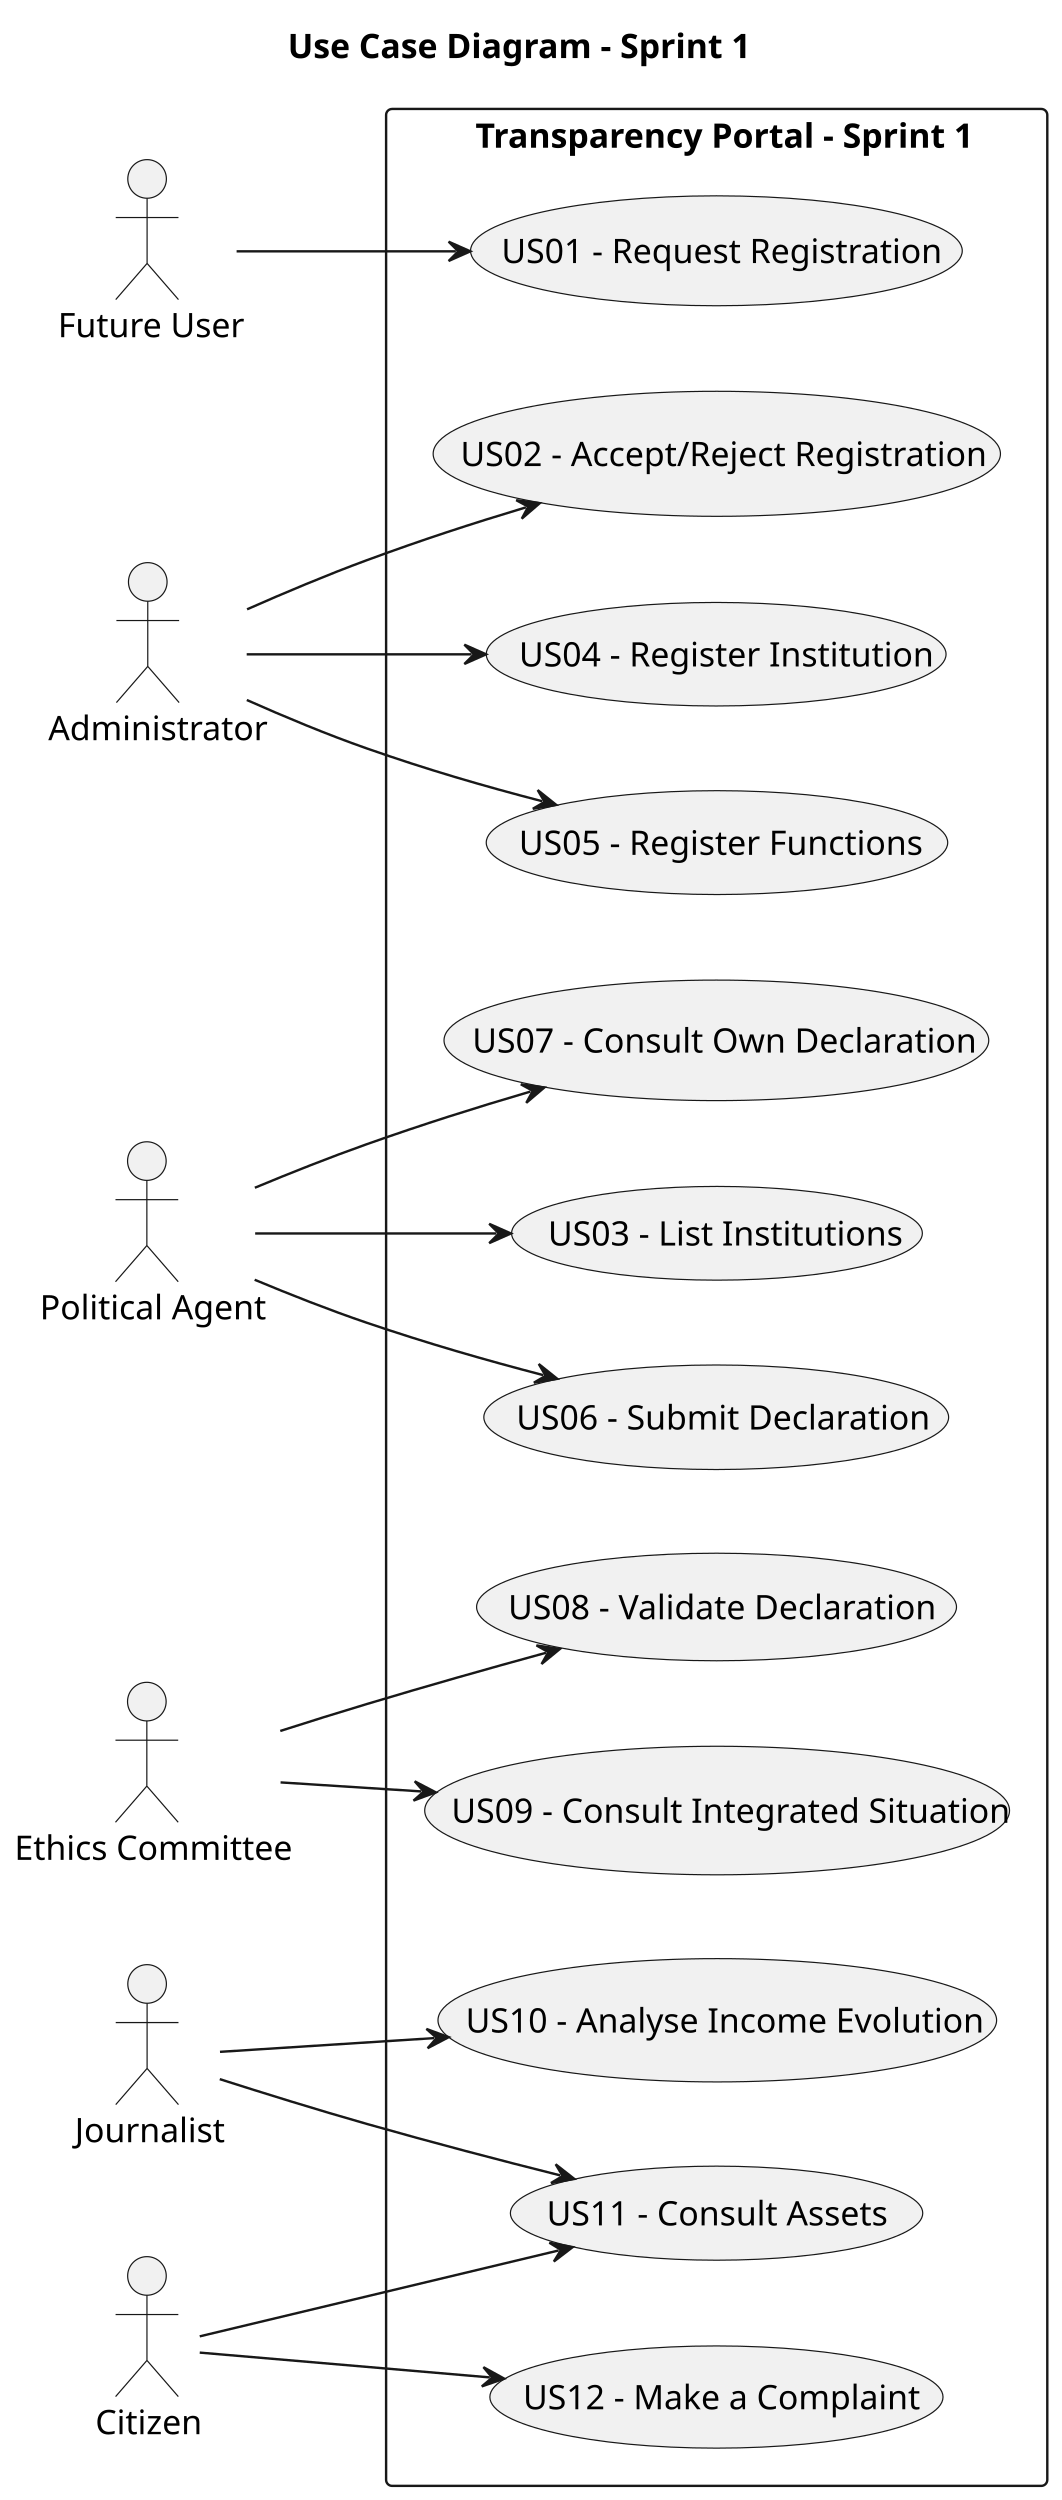
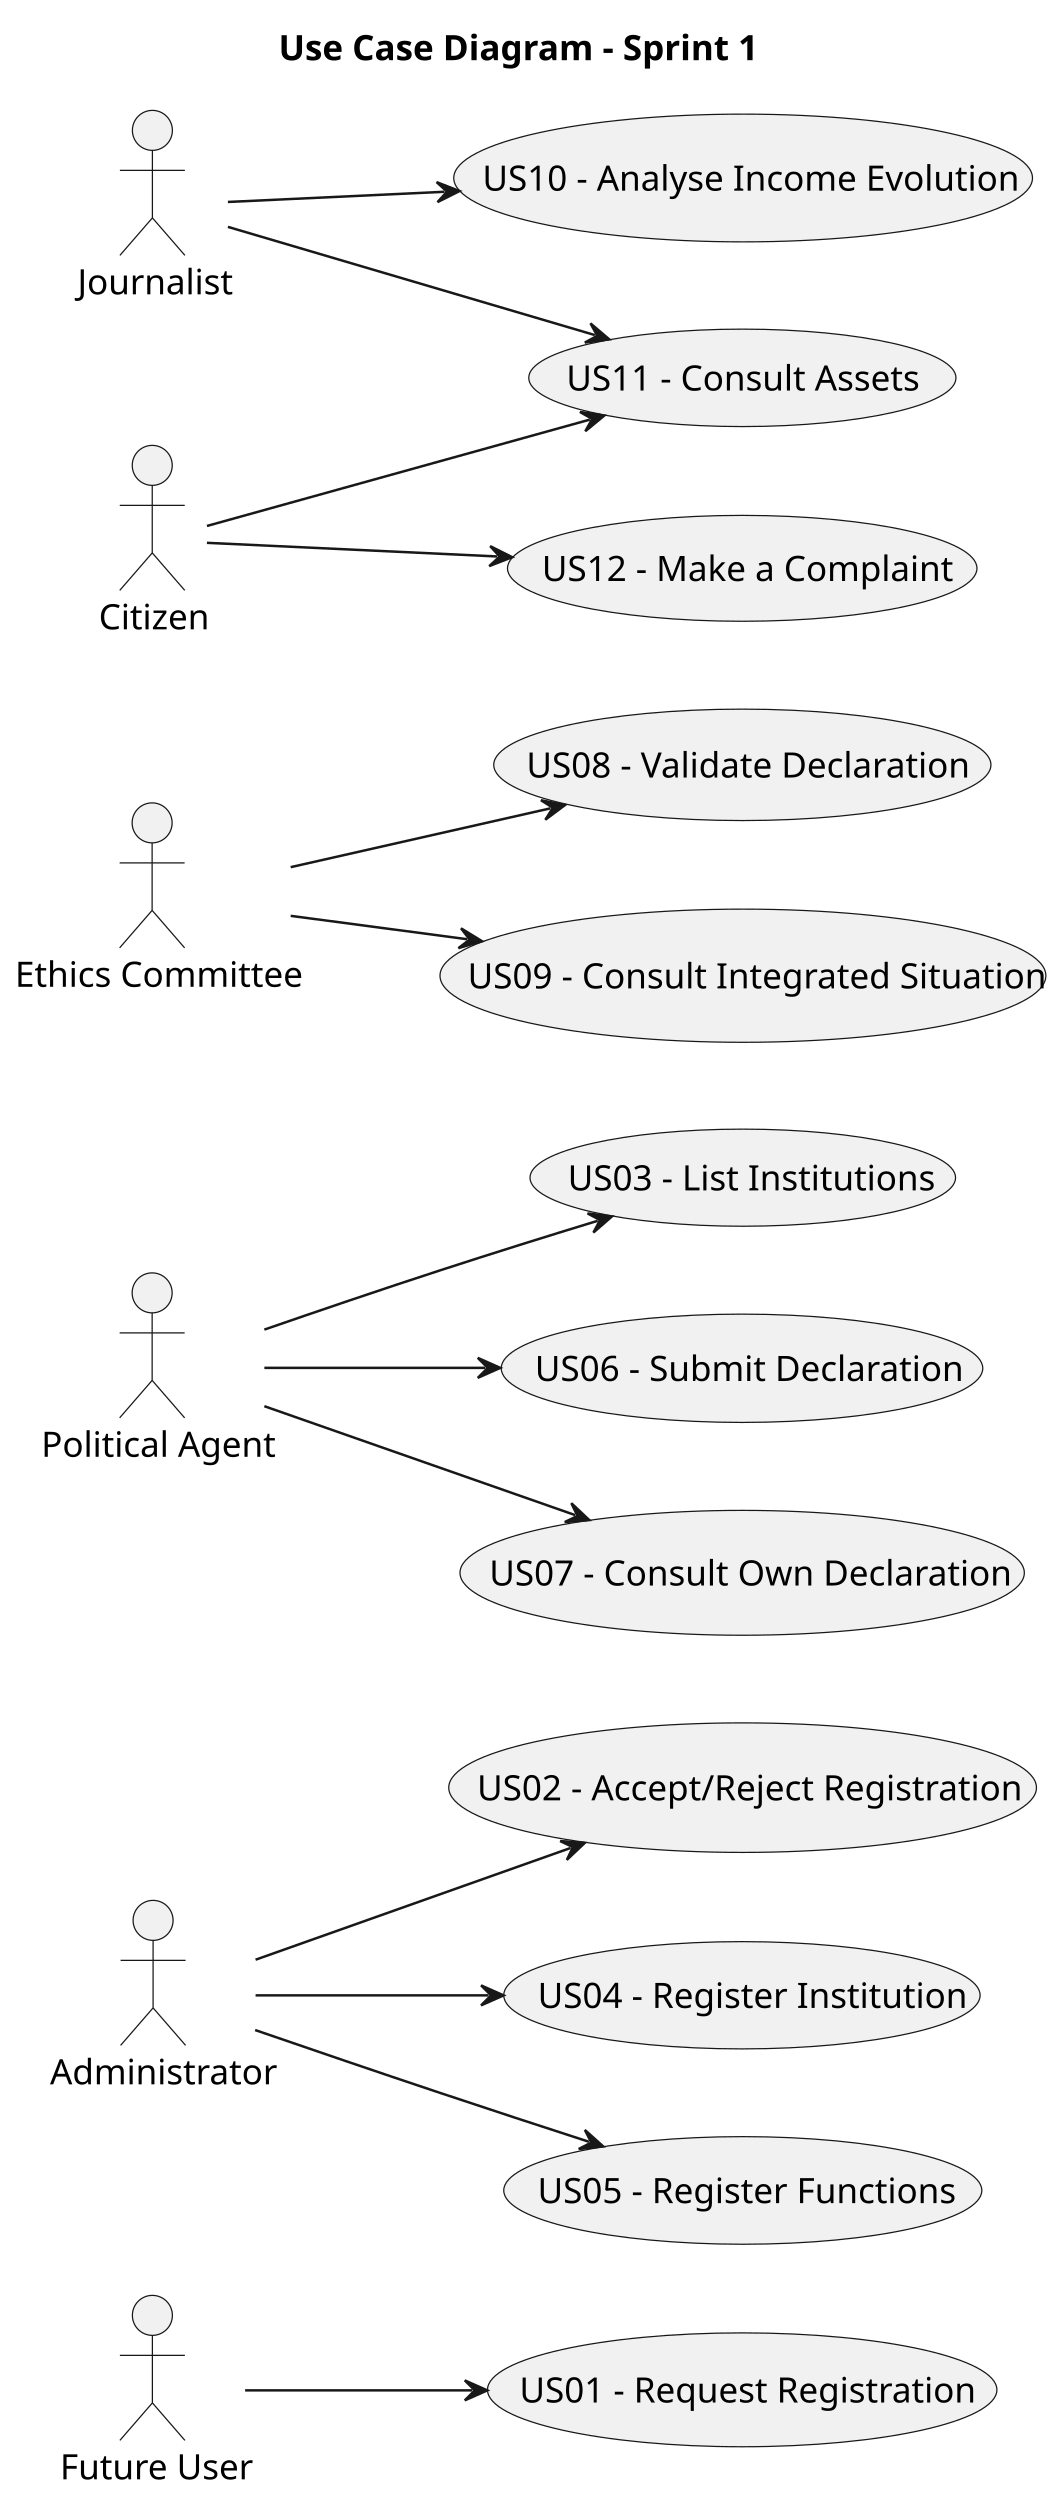
- <svg xmlns="http://www.w3.org/2000/svg" contentStyleType="text/css" data-diagram-type="DESCRIPTION" height="1036px" preserveAspectRatio="none" style="width:440px;height:1036px;background:#FFFFFF;" version="1.1" viewBox="0 0 440 1036" width="440px" zoomAndPan="magnify">
+ <svg xmlns="http://www.w3.org/2000/svg" contentStyleType="text/css" data-diagram-type="DESCRIPTION" height="1000px" preserveAspectRatio="none" style="width:424px;height:1000px;background:#FFFFFF;" version="1.1" viewBox="0 0 424 1000" width="424px" zoomAndPan="magnify">
  <defs />
  <g>
    <g class="title" data-source-line="7">
-       <text fill="#000000" font-family="sans-serif" font-size="14" font-weight="bold" lengthAdjust="spacing" textLength="187.51" x="119.245" y="24.075">Use Case Diagram - Sprint 1</text>
-     </g>
-     <g class="cluster" data-entity="System" data-source-line="16" data-uid="ent0008" id="cluster_System">
-       <rect fill="none" height="985" rx="2.5" ry="2.5" style="stroke:#181818;stroke-width:1;" width="274" x="160" y="45.151" />
-       <text fill="#000000" font-family="sans-serif" font-size="14" font-weight="bold" lengthAdjust="spacing" textLength="199.944" x="197.028" y="61.227">Transparency Portal - Sprint 1</text>
-     </g>
-     <g class="entity" data-entity="US01" data-source-line="17" data-uid="ent0009" id="entity_US01">
-       <ellipse cx="296.88" cy="103.927" fill="#F1F1F1" rx="101.88" ry="22.776" style="stroke:#181818;stroke-width:0.5;" />
-       <text fill="#000000" font-family="sans-serif" font-size="14" lengthAdjust="spacing" textLength="178.199" x="207.781" y="109.003">US01 - Request Registration</text>
-     </g>
-     <g class="entity" data-entity="US02" data-source-line="18" data-uid="ent0010" id="entity_US02">
-       <ellipse cx="297.042" cy="188.06" fill="#F1F1F1" rx="117.542" ry="25.908" style="stroke:#181818;stroke-width:0.5;" />
-       <text fill="#000000" font-family="sans-serif" font-size="14" lengthAdjust="spacing" textLength="212.427" x="190.828" y="193.135">US02 - Accept/Reject Registration</text>
-     </g>
-     <g class="entity" data-entity="US03" data-source-line="19" data-uid="ent0011" id="entity_US03">
-       <ellipse cx="297.115" cy="511.074" fill="#F1F1F1" rx="85.115" ry="19.423" style="stroke:#181818;stroke-width:0.5;" />
-       <text fill="#000000" font-family="sans-serif" font-size="14" lengthAdjust="spacing" textLength="140.061" x="227.084" y="516.15">US03 - List Institutions</text>
-     </g>
-     <g class="entity" data-entity="US04" data-source-line="20" data-uid="ent0012" id="entity_US04">
-       <ellipse cx="296.771" cy="271.106" fill="#F1F1F1" rx="95.271" ry="21.454" style="stroke:#181818;stroke-width:0.5;" />
-       <text fill="#000000" font-family="sans-serif" font-size="14" lengthAdjust="spacing" textLength="163.406" x="215.068" y="276.181">US04 - Register Institution</text>
-     </g>
-     <g class="entity" data-entity="US05" data-source-line="21" data-uid="ent0013" id="entity_US05">
-       <ellipse cx="297.113" cy="349.174" fill="#F1F1F1" rx="95.613" ry="21.523" style="stroke:#181818;stroke-width:0.5;" />
-       <text fill="#000000" font-family="sans-serif" font-size="14" lengthAdjust="spacing" textLength="164.179" x="215.024" y="354.25">US05 - Register Functions</text>
-     </g>
-     <g class="entity" data-entity="US06" data-source-line="22" data-uid="ent0014" id="entity_US06">
-       <ellipse cx="296.805" cy="587.312" fill="#F1F1F1" rx="96.305" ry="21.661" style="stroke:#181818;stroke-width:0.5;" />
-       <text fill="#000000" font-family="sans-serif" font-size="14" lengthAdjust="spacing" textLength="165.737" x="213.936" y="592.388">US06 - Submit Declaration</text>
-     </g>
-     <g class="entity" data-entity="US07" data-source-line="23" data-uid="ent0015" id="entity_US07">
-       <ellipse cx="296.867" cy="431.125" fill="#F1F1F1" rx="112.867" ry="24.974" style="stroke:#181818;stroke-width:0.5;" />
-       <text fill="#000000" font-family="sans-serif" font-size="14" lengthAdjust="spacing" textLength="202.31" x="195.713" y="436.2">US07 - Consult Own Declaration</text>
-     </g>
-     <g class="entity" data-entity="US08" data-source-line="24" data-uid="ent0016" id="entity_US08">
-       <ellipse cx="296.936" cy="665.938" fill="#F1F1F1" rx="99.436" ry="22.287" style="stroke:#181818;stroke-width:0.5;" />
-       <text fill="#000000" font-family="sans-serif" font-size="14" lengthAdjust="spacing" textLength="172.758" x="210.557" y="671.014">US08 - Validate Declaration</text>
-     </g>
-     <g class="entity" data-entity="US09" data-source-line="25" data-uid="ent0017" id="entity_US09">
-       <ellipse cx="297.174" cy="750.286" fill="#F1F1F1" rx="121.174" ry="26.635" style="stroke:#181818;stroke-width:0.5;" />
-       <text fill="#000000" font-family="sans-serif" font-size="14" lengthAdjust="spacing" textLength="220.24" x="187.054" y="755.362">US09 - Consult Integrated Situation</text>
-     </g>
-     <g class="entity" data-entity="US10" data-source-line="26" data-uid="ent0018" id="entity_US10">
-       <ellipse cx="297.247" cy="837.201" fill="#F1F1F1" rx="115.747" ry="25.549" style="stroke:#181818;stroke-width:0.5;" />
-       <text fill="#000000" font-family="sans-serif" font-size="14" lengthAdjust="spacing" textLength="208.551" x="192.972" y="842.277">US10 - Analyse Income Evolution</text>
-     </g>
-     <g class="entity" data-entity="US11" data-source-line="27" data-uid="ent0019" id="entity_US11">
-       <ellipse cx="296.945" cy="917.14" fill="#F1F1F1" rx="85.445" ry="19.489" style="stroke:#181818;stroke-width:0.5;" />
-       <text fill="#000000" font-family="sans-serif" font-size="14" lengthAdjust="spacing" textLength="140.834" x="226.528" y="922.216">US11 - Consult Assets</text>
-     </g>
-     <g class="entity" data-entity="US12" data-source-line="28" data-uid="ent0020" id="entity_US12">
-       <ellipse cx="296.894" cy="993.33" fill="#F1F1F1" rx="93.894" ry="21.179" style="stroke:#181818;stroke-width:0.5;" />
-       <text fill="#000000" font-family="sans-serif" font-size="14" lengthAdjust="spacing" textLength="160.289" x="216.749" y="998.406">US12 - Make a Complaint</text>
+       <text fill="#000000" font-family="sans-serif" font-size="14" font-weight="bold" lengthAdjust="spacing" textLength="187.51" x="111.419" y="24.075">Use Case Diagram - Sprint 1</text>
    </g>
    <g class="entity" data-entity="FutureUser" data-source-line="9" data-uid="ent0002" id="entity_FutureUser">
-       <ellipse cx="60.955" cy="74.151" fill="#F1F1F1" rx="8" ry="8" style="stroke:#181818;stroke-width:0.5;" />
-       <path d="M60.955,82.151 L60.955,109.151 M47.955,90.151 L73.955,90.151 M60.955,109.151 L47.955,124.151 M60.955,109.151 L73.955,124.151" fill="none" style="stroke:#181818;stroke-width:0.5;" />
-       <text fill="#000000" font-family="sans-serif" font-size="14" lengthAdjust="spacing" textLength="73.91" x="24" y="139.727">Future User</text>
+       <ellipse cx="60.955" cy="926.151" fill="#F1F1F1" rx="8" ry="8" style="stroke:#181818;stroke-width:0.5;" />
+       <path d="M60.955,934.151 L60.955,961.151 M47.955,942.151 L73.955,942.151 M60.955,961.151 L47.955,976.151 M60.955,961.151 L73.955,976.151" fill="none" style="stroke:#181818;stroke-width:0.5;" />
+       <text fill="#000000" font-family="sans-serif" font-size="14" lengthAdjust="spacing" textLength="73.91" x="24" y="991.727">Future User</text>
    </g>
    <g class="entity" data-entity="Admin" data-source-line="10" data-uid="ent0003" id="entity_Admin">
-       <ellipse cx="61.234" cy="241.151" fill="#F1F1F1" rx="8" ry="8" style="stroke:#181818;stroke-width:0.5;" />
-       <path d="M61.234,249.151 L61.234,276.151 M48.234,257.151 L74.234,257.151 M61.234,276.151 L48.234,291.151 M61.234,276.151 L74.234,291.151" fill="none" style="stroke:#181818;stroke-width:0.5;" />
-       <text fill="#000000" font-family="sans-serif" font-size="14" lengthAdjust="spacing" textLength="82.469" x="20" y="306.727">Administrator</text>
+       <ellipse cx="61.234" cy="768.151" fill="#F1F1F1" rx="8" ry="8" style="stroke:#181818;stroke-width:0.5;" />
+       <path d="M61.234,776.151 L61.234,803.151 M48.234,784.151 L74.234,784.151 M61.234,803.151 L48.234,818.151 M61.234,803.151 L74.234,818.151" fill="none" style="stroke:#181818;stroke-width:0.5;" />
+       <text fill="#000000" font-family="sans-serif" font-size="14" lengthAdjust="spacing" textLength="82.469" x="20" y="833.727">Administrator</text>
    </g>
    <g class="entity" data-entity="Agent" data-source-line="11" data-uid="ent0004" id="entity_Agent">
-       <ellipse cx="60.858" cy="481.151" fill="#F1F1F1" rx="8" ry="8" style="stroke:#181818;stroke-width:0.5;" />
-       <path d="M60.858,489.151 L60.858,516.151 M47.858,497.151 L73.858,497.151 M60.858,516.151 L47.858,531.151 M60.858,516.151 L73.858,531.151" fill="none" style="stroke:#181818;stroke-width:0.5;" />
-       <text fill="#000000" font-family="sans-serif" font-size="14" lengthAdjust="spacing" textLength="88.717" x="16.5" y="546.727">Political Agent</text>
+       <ellipse cx="60.858" cy="517.151" fill="#F1F1F1" rx="8" ry="8" style="stroke:#181818;stroke-width:0.5;" />
+       <path d="M60.858,525.151 L60.858,552.151 M47.858,533.151 L73.858,533.151 M60.858,552.151 L47.858,567.151 M60.858,552.151 L73.858,567.151" fill="none" style="stroke:#181818;stroke-width:0.5;" />
+       <text fill="#000000" font-family="sans-serif" font-size="14" lengthAdjust="spacing" textLength="88.717" x="16.5" y="582.727">Political Agent</text>
    </g>
    <g class="entity" data-entity="Ethics" data-source-line="12" data-uid="ent0005" id="entity_Ethics">
-       <ellipse cx="60.848" cy="705.151" fill="#F1F1F1" rx="8" ry="8" style="stroke:#181818;stroke-width:0.5;" />
-       <path d="M60.848,713.151 L60.848,740.151 M47.848,721.151 L73.848,721.151 M60.848,740.151 L47.848,755.151 M60.848,740.151 L73.848,755.151" fill="none" style="stroke:#181818;stroke-width:0.5;" />
-       <text fill="#000000" font-family="sans-serif" font-size="14" lengthAdjust="spacing" textLength="109.696" x="6" y="770.727">Ethics Committee</text>
+       <ellipse cx="60.848" cy="329.151" fill="#F1F1F1" rx="8" ry="8" style="stroke:#181818;stroke-width:0.5;" />
+       <path d="M60.848,337.151 L60.848,364.151 M47.848,345.151 L73.848,345.151 M60.848,364.151 L47.848,379.151 M60.848,364.151 L73.848,379.151" fill="none" style="stroke:#181818;stroke-width:0.5;" />
+       <text fill="#000000" font-family="sans-serif" font-size="14" lengthAdjust="spacing" textLength="109.696" x="6" y="394.727">Ethics Committee</text>
    </g>
    <g class="entity" data-entity="Journalist" data-source-line="13" data-uid="ent0006" id="entity_Journalist">
-       <ellipse cx="60.959" cy="822.151" fill="#F1F1F1" rx="8" ry="8" style="stroke:#181818;stroke-width:0.5;" />
-       <path d="M60.959,830.151 L60.959,857.151 M47.959,838.151 L73.959,838.151 M60.959,857.151 L47.959,872.151 M60.959,857.151 L73.959,872.151" fill="none" style="stroke:#181818;stroke-width:0.5;" />
-       <text fill="#000000" font-family="sans-serif" font-size="14" lengthAdjust="spacing" textLength="59.917" x="31" y="887.727">Journalist</text>
+       <ellipse cx="60.959" cy="52.151" fill="#F1F1F1" rx="8" ry="8" style="stroke:#181818;stroke-width:0.5;" />
+       <path d="M60.959,60.151 L60.959,87.151 M47.959,68.151 L73.959,68.151 M60.959,87.151 L47.959,102.151 M60.959,87.151 L73.959,102.151" fill="none" style="stroke:#181818;stroke-width:0.5;" />
+       <text fill="#000000" font-family="sans-serif" font-size="14" lengthAdjust="spacing" textLength="59.917" x="31" y="117.727">Journalist</text>
    </g>
    <g class="entity" data-entity="Citizen" data-source-line="14" data-uid="ent0007" id="entity_Citizen">
-       <ellipse cx="60.897" cy="943.151" fill="#F1F1F1" rx="8" ry="8" style="stroke:#181818;stroke-width:0.5;" />
-       <path d="M60.897,951.151 L60.897,978.151 M47.897,959.151 L73.897,959.151 M60.897,978.151 L47.897,993.151 M60.897,978.151 L73.897,993.151" fill="none" style="stroke:#181818;stroke-width:0.5;" />
-       <text fill="#000000" font-family="sans-serif" font-size="14" lengthAdjust="spacing" textLength="42.793" x="39.5" y="1008.727">Citizen</text>
+       <ellipse cx="60.897" cy="186.151" fill="#F1F1F1" rx="8" ry="8" style="stroke:#181818;stroke-width:0.5;" />
+       <path d="M60.897,194.151 L60.897,221.151 M47.897,202.151 L73.897,202.151 M60.897,221.151 L47.897,236.151 M60.897,221.151 L73.897,236.151" fill="none" style="stroke:#181818;stroke-width:0.5;" />
+       <text fill="#000000" font-family="sans-serif" font-size="14" lengthAdjust="spacing" textLength="42.793" x="39.5" y="251.727">Citizen</text>
    </g>
-     <g class="link" data-entity-1="FutureUser" data-entity-2="US01" data-source-line="31" data-uid="lnk21" id="link_FutureUser_US01">
-       <path d="M98.05,104.151 C124.01,104.151 154.4,104.151 188.91,104.151" fill="none" id="FutureUser-to-US01" style="stroke:#181818;stroke-width:1;" />
-       <polygon fill="#181818" points="194.91,104.151,185.91,100.151,189.91,104.151,185.91,108.151,194.91,104.151" style="stroke:#181818;stroke-width:1;" />
+     <g class="entity" data-entity="US01" data-source-line="16" data-uid="ent0008" id="entity_US01">
+       <ellipse cx="296.88" cy="955.927" fill="#F1F1F1" rx="101.88" ry="22.776" style="stroke:#181818;stroke-width:0.5;" />
+       <text fill="#000000" font-family="sans-serif" font-size="14" lengthAdjust="spacing" textLength="178.199" x="207.781" y="961.003">US01 - Request Registration</text>
    </g>
-     <g class="link" data-entity-1="Admin" data-entity-2="US02" data-source-line="32" data-uid="lnk22" id="link_Admin_US02">
-       <path d="M102.38,252.501 C117.76,245.711 135.54,238.211 152,232.151 C175.06,223.661 194.855,217.203 217.945,210.243" fill="none" id="Admin-to-US02" style="stroke:#181818;stroke-width:1;" />
-       <polygon fill="#181818" points="223.69,208.511,213.918,207.279,218.903,209.954,216.227,214.939,223.69,208.511" style="stroke:#181818;stroke-width:1;" />
+     <g class="entity" data-entity="US02" data-source-line="17" data-uid="ent0009" id="entity_US02">
+       <ellipse cx="297.042" cy="715.06" fill="#F1F1F1" rx="117.542" ry="25.908" style="stroke:#181818;stroke-width:0.5;" />
+       <text fill="#000000" font-family="sans-serif" font-size="14" lengthAdjust="spacing" textLength="212.427" x="190.828" y="720.135">US02 - Accept/Reject Registration</text>
    </g>
-     <g class="link" data-entity-1="Admin" data-entity-2="US04" data-source-line="33" data-uid="lnk23" id="link_Admin_US04">
-       <path d="M102.23,271.151 C129.54,271.151 160.84,271.151 195.43,271.151" fill="none" id="Admin-to-US04" style="stroke:#181818;stroke-width:1;" />
-       <polygon fill="#181818" points="201.43,271.151,192.43,267.151,196.43,271.151,192.43,275.151,201.43,271.151" style="stroke:#181818;stroke-width:1;" />
+     <g class="entity" data-entity="US03" data-source-line="18" data-uid="ent0010" id="entity_US03">
+       <ellipse cx="297.115" cy="471.074" fill="#F1F1F1" rx="85.115" ry="19.423" style="stroke:#181818;stroke-width:0.5;" />
+       <text fill="#000000" font-family="sans-serif" font-size="14" lengthAdjust="spacing" textLength="140.061" x="227.084" y="476.15">US03 - List Institutions</text>
    </g>
-     <g class="link" data-entity-1="Admin" data-entity-2="US05" data-source-line="34" data-uid="lnk24" id="link_Admin_US05">
-       <path d="M102.28,290.081 C117.64,296.911 135.45,304.361 152,310.151 C177.3,319.011 199.874,325.569 224.714,332.039" fill="none" id="Admin-to-US05" style="stroke:#181818;stroke-width:1;" />
-       <polygon fill="#181818" points="230.52,333.551,222.819,327.412,225.681,332.291,220.802,335.154,230.52,333.551" style="stroke:#181818;stroke-width:1;" />
+     <g class="entity" data-entity="US04" data-source-line="19" data-uid="ent0011" id="entity_US04">
+       <ellipse cx="296.771" cy="798.106" fill="#F1F1F1" rx="95.271" ry="21.454" style="stroke:#181818;stroke-width:0.5;" />
+       <text fill="#000000" font-family="sans-serif" font-size="14" lengthAdjust="spacing" textLength="163.406" x="215.068" y="803.181">US04 - Register Institution</text>
    </g>
-     <g class="link" data-entity-1="Agent" data-entity-2="US03" data-source-line="36" data-uid="lnk25" id="link_Agent_US03">
-       <path d="M105.74,511.151 C135.5,511.151 169.85,511.151 205.73,511.151" fill="none" id="Agent-to-US03" style="stroke:#181818;stroke-width:1;" />
-       <polygon fill="#181818" points="211.73,511.151,202.73,507.151,206.73,511.151,202.73,515.151,211.73,511.151" style="stroke:#181818;stroke-width:1;" />
+     <g class="entity" data-entity="US05" data-source-line="20" data-uid="ent0012" id="entity_US05">
+       <ellipse cx="297.113" cy="876.174" fill="#F1F1F1" rx="95.613" ry="21.523" style="stroke:#181818;stroke-width:0.5;" />
+       <text fill="#000000" font-family="sans-serif" font-size="14" lengthAdjust="spacing" textLength="164.179" x="215.024" y="881.25">US05 - Register Functions</text>
    </g>
-     <g class="link" data-entity-1="Agent" data-entity-2="US06" data-source-line="37" data-uid="lnk26" id="link_Agent_US06">
-       <path d="M105.53,530.331 C120.15,536.431 136.64,542.941 152,548.151 C177.51,556.811 200.256,563.351 225.156,569.871" fill="none" id="Agent-to-US06" style="stroke:#181818;stroke-width:1;" />
-       <polygon fill="#181818" points="230.96,571.391,223.267,565.242,226.123,570.125,221.24,572.981,230.96,571.391" style="stroke:#181818;stroke-width:1;" />
+     <g class="entity" data-entity="US06" data-source-line="21" data-uid="ent0013" id="entity_US06">
+       <ellipse cx="296.805" cy="547.312" fill="#F1F1F1" rx="96.305" ry="21.661" style="stroke:#181818;stroke-width:0.5;" />
+       <text fill="#000000" font-family="sans-serif" font-size="14" lengthAdjust="spacing" textLength="165.737" x="213.936" y="552.388">US06 - Submit Declaration</text>
    </g>
-     <g class="link" data-entity-1="Agent" data-entity-2="US07" data-source-line="38" data-uid="lnk27" id="link_Agent_US07">
-       <path d="M105.61,492.201 C120.23,486.121 136.71,479.561 152,474.151 C175.74,465.751 196.284,459.264 219.844,452.334" fill="none" id="Agent-to-US07" style="stroke:#181818;stroke-width:1;" />
-       <polygon fill="#181818" points="225.6,450.641,215.837,449.344,220.803,452.052,218.095,457.019,225.6,450.641" style="stroke:#181818;stroke-width:1;" />
+     <g class="entity" data-entity="US07" data-source-line="22" data-uid="ent0014" id="entity_US07">
+       <ellipse cx="296.867" cy="629.125" fill="#F1F1F1" rx="112.867" ry="24.974" style="stroke:#181818;stroke-width:0.5;" />
+       <text fill="#000000" font-family="sans-serif" font-size="14" lengthAdjust="spacing" textLength="202.31" x="195.713" y="634.201">US07 - Consult Own Declaration</text>
    </g>
-     <g class="link" data-entity-1="Ethics" data-entity-2="US08" data-source-line="40" data-uid="lnk28" id="link_Ethics_US08">
-       <path d="M116.14,717.311 C127.93,713.531 140.36,709.641 152,706.151 C178.1,698.321 201.224,691.779 226.254,684.909" fill="none" id="Ethics-to-US08" style="stroke:#181818;stroke-width:1;" />
-       <polygon fill="#181818" points="232.04,683.321,222.302,681.846,227.218,684.645,224.42,689.561,232.04,683.321" style="stroke:#181818;stroke-width:1;" />
+     <g class="entity" data-entity="US08" data-source-line="23" data-uid="ent0015" id="entity_US08">
+       <ellipse cx="296.936" cy="305.938" fill="#F1F1F1" rx="99.436" ry="22.287" style="stroke:#181818;stroke-width:0.5;" />
+       <text fill="#000000" font-family="sans-serif" font-size="14" lengthAdjust="spacing" textLength="172.758" x="210.557" y="311.014">US08 - Validate Declaration</text>
    </g>
-     <g class="link" data-entity-1="Ethics" data-entity-2="US09" data-source-line="41" data-uid="lnk29" id="link_Ethics_US09">
-       <path d="M116.27,738.631 C135.58,739.871 152.132,740.928 174.602,742.368" fill="none" id="Ethics-to-US09" style="stroke:#181818;stroke-width:1;" />
-       <polygon fill="#181818" points="180.59,742.751,171.864,738.184,175.6,742.432,171.353,746.168,180.59,742.751" style="stroke:#181818;stroke-width:1;" />
+     <g class="entity" data-entity="US09" data-source-line="24" data-uid="ent0016" id="entity_US09">
+       <ellipse cx="297.174" cy="390.286" fill="#F1F1F1" rx="121.174" ry="26.635" style="stroke:#181818;stroke-width:0.5;" />
+       <text fill="#000000" font-family="sans-serif" font-size="14" lengthAdjust="spacing" textLength="220.24" x="187.054" y="395.362">US09 - Consult Integrated Situation</text>
    </g>
-     <g class="link" data-entity-1="Journalist" data-entity-2="US10" data-source-line="43" data-uid="lnk30" id="link_Journalist_US10">
-       <path d="M91.16,850.281 C115.24,848.741 145.012,846.825 179.952,844.585" fill="none" id="Journalist-to-US10" style="stroke:#181818;stroke-width:1;" />
-       <polygon fill="#181818" points="185.94,844.201,176.702,840.785,180.95,844.521,177.214,848.769,185.94,844.201" style="stroke:#181818;stroke-width:1;" />
+     <g class="entity" data-entity="US10" data-source-line="25" data-uid="ent0017" id="entity_US10">
+       <ellipse cx="297.247" cy="71.201" fill="#F1F1F1" rx="115.747" ry="25.549" style="stroke:#181818;stroke-width:0.5;" />
+       <text fill="#000000" font-family="sans-serif" font-size="14" lengthAdjust="spacing" textLength="208.551" x="192.972" y="76.276">US10 - Analyse Income Evolution</text>
    </g>
-     <g class="link" data-entity-1="Journalist" data-entity-2="US11" data-source-line="44" data-uid="lnk31" id="link_Journalist_US11">
-       <path d="M91.07,861.601 C108.65,867.211 131.54,874.341 152,880.151 C180.18,888.151 205.862,894.867 232.202,901.497" fill="none" id="Journalist-to-US11" style="stroke:#181818;stroke-width:1;" />
-       <polygon fill="#181818" points="238.02,902.961,230.269,896.885,233.171,901.741,228.316,904.644,238.02,902.961" style="stroke:#181818;stroke-width:1;" />
+     <g class="entity" data-entity="US11" data-source-line="26" data-uid="ent0018" id="entity_US11">
+       <ellipse cx="296.945" cy="151.14" fill="#F1F1F1" rx="85.445" ry="19.489" style="stroke:#181818;stroke-width:0.5;" />
+       <text fill="#000000" font-family="sans-serif" font-size="14" lengthAdjust="spacing" textLength="140.834" x="226.528" y="156.216">US11 - Consult Assets</text>
    </g>
-     <g class="link" data-entity-1="Citizen" data-entity-2="US11" data-source-line="46" data-uid="lnk32" id="link_Citizen_US11">
-       <path d="M82.77,968.181 C117.1,959.961 181.095,944.647 231.505,932.587" fill="none" id="Citizen-to-US11" style="stroke:#181818;stroke-width:1;" />
-       <polygon fill="#181818" points="237.34,931.191,227.656,929.395,232.477,932.355,229.518,937.176,237.34,931.191" style="stroke:#181818;stroke-width:1;" />
+     <g class="entity" data-entity="US12" data-source-line="27" data-uid="ent0019" id="entity_US12">
+       <ellipse cx="296.894" cy="227.33" fill="#F1F1F1" rx="93.894" ry="21.179" style="stroke:#181818;stroke-width:0.5;" />
+       <text fill="#000000" font-family="sans-serif" font-size="14" lengthAdjust="spacing" textLength="160.289" x="216.749" y="232.406">US12 - Make a Complaint</text>
    </g>
-     <g class="link" data-entity-1="Citizen" data-entity-2="US12" data-source-line="47" data-uid="lnk33" id="link_Citizen_US12">
-       <path d="M82.77,974.921 C111.01,977.341 157.282,981.29 202.982,985.2" fill="none" id="Citizen-to-US12" style="stroke:#181818;stroke-width:1;" />
-       <polygon fill="#181818" points="208.96,985.711,200.334,980.959,203.978,985.285,199.652,988.93,208.96,985.711" style="stroke:#181818;stroke-width:1;" />
+     <g class="link" data-entity-1="FutureUser" data-entity-2="US01" data-source-line="29" data-uid="lnk20" id="link_FutureUser_US01">
+       <path d="M98.05,956.151 C124.01,956.151 154.4,956.151 188.91,956.151" fill="none" id="FutureUser-to-US01" style="stroke:#181818;stroke-width:1;" />
+       <polygon fill="#181818" points="194.91,956.151,185.91,952.151,189.91,956.151,185.91,960.151,194.91,956.151" style="stroke:#181818;stroke-width:1;" />
+     </g>
+     <g class="link" data-entity-1="Admin" data-entity-2="US02" data-source-line="30" data-uid="lnk21" id="link_Admin_US02">
+       <path d="M102.23,783.881 C138.42,771.041 186.515,753.988 228.225,739.188" fill="none" id="Admin-to-US02" style="stroke:#181818;stroke-width:1;" />
+       <polygon fill="#181818" points="233.88,737.181,224.06,736.421,229.168,738.853,226.736,743.961,233.88,737.181" style="stroke:#181818;stroke-width:1;" />
+     </g>
+     <g class="link" data-entity-1="Admin" data-entity-2="US04" data-source-line="31" data-uid="lnk22" id="link_Admin_US04">
+       <path d="M102.23,798.151 C129.54,798.151 160.84,798.151 195.43,798.151" fill="none" id="Admin-to-US04" style="stroke:#181818;stroke-width:1;" />
+       <polygon fill="#181818" points="201.43,798.151,192.43,794.151,196.43,798.151,192.43,802.151,201.43,798.151" style="stroke:#181818;stroke-width:1;" />
+     </g>
+     <g class="link" data-entity-1="Admin" data-entity-2="US05" data-source-line="32" data-uid="lnk23" id="link_Admin_US05">
+       <path d="M102.05,812.021 C123.88,819.541 151.39,828.941 176,837.151 C197.3,844.251 215.072,850.072 235.572,856.712" fill="none" id="Admin-to-US05" style="stroke:#181818;stroke-width:1;" />
+       <polygon fill="#181818" points="241.28,858.561,233.951,851.983,236.523,857.021,231.485,859.593,241.28,858.561" style="stroke:#181818;stroke-width:1;" />
+     </g>
+     <g class="link" data-entity-1="Agent" data-entity-2="US03" data-source-line="34" data-uid="lnk24" id="link_Agent_US03">
+       <path d="M105.74,531.841 C126.91,524.511 152.73,515.721 176,508.151 C198.5,500.841 217.742,494.836 239.062,488.316" fill="none" id="Agent-to-US03" style="stroke:#181818;stroke-width:1;" />
+       <polygon fill="#181818" points="244.8,486.561,235.024,485.368,240.019,488.024,237.363,493.019,244.8,486.561" style="stroke:#181818;stroke-width:1;" />
+     </g>
+     <g class="link" data-entity-1="Agent" data-entity-2="US06" data-source-line="35" data-uid="lnk25" id="link_Agent_US06">
+       <path d="M105.74,547.151 C132.33,547.151 161.36,547.151 194.11,547.151" fill="none" id="Agent-to-US06" style="stroke:#181818;stroke-width:1;" />
+       <polygon fill="#181818" points="200.11,547.151,191.11,543.151,195.11,547.151,191.11,551.151,200.11,547.151" style="stroke:#181818;stroke-width:1;" />
+     </g>
+     <g class="link" data-entity-1="Agent" data-entity-2="US07" data-source-line="36" data-uid="lnk26" id="link_Agent_US07">
+       <path d="M105.74,562.481 C142.38,575.321 189.397,591.798 230.047,606.038" fill="none" id="Agent-to-US07" style="stroke:#181818;stroke-width:1;" />
+       <polygon fill="#181818" points="235.71,608.021,228.538,601.271,230.991,606.368,225.894,608.821,235.71,608.021" style="stroke:#181818;stroke-width:1;" />
+     </g>
+     <g class="link" data-entity-1="Ethics" data-entity-2="US08" data-source-line="38" data-uid="lnk27" id="link_Ethics_US08">
+       <path d="M116.27,346.861 C148.95,339.461 185.028,331.287 220.178,323.327" fill="none" id="Ethics-to-US08" style="stroke:#181818;stroke-width:1;" />
+       <polygon fill="#181818" points="226.03,322.001,216.369,320.088,221.154,323.106,218.136,327.89,226.03,322.001" style="stroke:#181818;stroke-width:1;" />
+     </g>
+     <g class="link" data-entity-1="Ethics" data-entity-2="US09" data-source-line="39" data-uid="lnk28" id="link_Ethics_US09">
+       <path d="M116.27,366.341 C139.09,369.361 160.482,372.192 186.862,375.692" fill="none" id="Ethics-to-US09" style="stroke:#181818;stroke-width:1;" />
+       <polygon fill="#181818" points="192.81,376.481,184.414,371.332,187.853,375.824,183.362,379.263,192.81,376.481" style="stroke:#181818;stroke-width:1;" />
+     </g>
+     <g class="link" data-entity-1="Journalist" data-entity-2="US10" data-source-line="41" data-uid="lnk29" id="link_Journalist_US10">
+       <path d="M91.16,80.781 C114.75,79.671 143.557,78.313 177.817,76.703" fill="none" id="Journalist-to-US10" style="stroke:#181818;stroke-width:1;" />
+       <polygon fill="#181818" points="183.81,76.421,174.632,72.848,178.815,76.656,175.008,80.839,183.81,76.421" style="stroke:#181818;stroke-width:1;" />
+     </g>
+     <g class="link" data-entity-1="Journalist" data-entity-2="US11" data-source-line="42" data-uid="lnk30" id="link_Journalist_US11">
+       <path d="M91.16,90.751 C129.27,101.981 190.905,120.165 237.945,134.035" fill="none" id="Journalist-to-US11" style="stroke:#181818;stroke-width:1;" />
+       <polygon fill="#181818" points="243.7,135.731,236.199,129.349,238.904,134.317,233.936,137.023,243.7,135.731" style="stroke:#181818;stroke-width:1;" />
+     </g>
+     <g class="link" data-entity-1="Citizen" data-entity-2="US11" data-source-line="44" data-uid="lnk31" id="link_Citizen_US11">
+       <path d="M82.77,210.381 C118.11,200.561 185.269,181.907 235.939,167.837" fill="none" id="Citizen-to-US11" style="stroke:#181818;stroke-width:1;" />
+       <polygon fill="#181818" points="241.72,166.231,231.978,164.785,236.902,167.569,234.118,172.494,241.72,166.231" style="stroke:#181818;stroke-width:1;" />
+     </g>
+     <g class="link" data-entity-1="Citizen" data-entity-2="US12" data-source-line="45" data-uid="lnk32" id="link_Citizen_US12">
+       <path d="M82.77,217.131 C110.17,218.411 154.177,220.478 198.877,222.589" fill="none" id="Citizen-to-US12" style="stroke:#181818;stroke-width:1;" />
+       <polygon fill="#181818" points="204.87,222.871,196.069,218.452,199.876,222.636,195.691,226.443,204.87,222.871" style="stroke:#181818;stroke-width:1;" />
    </g>
  </g>
</svg>
